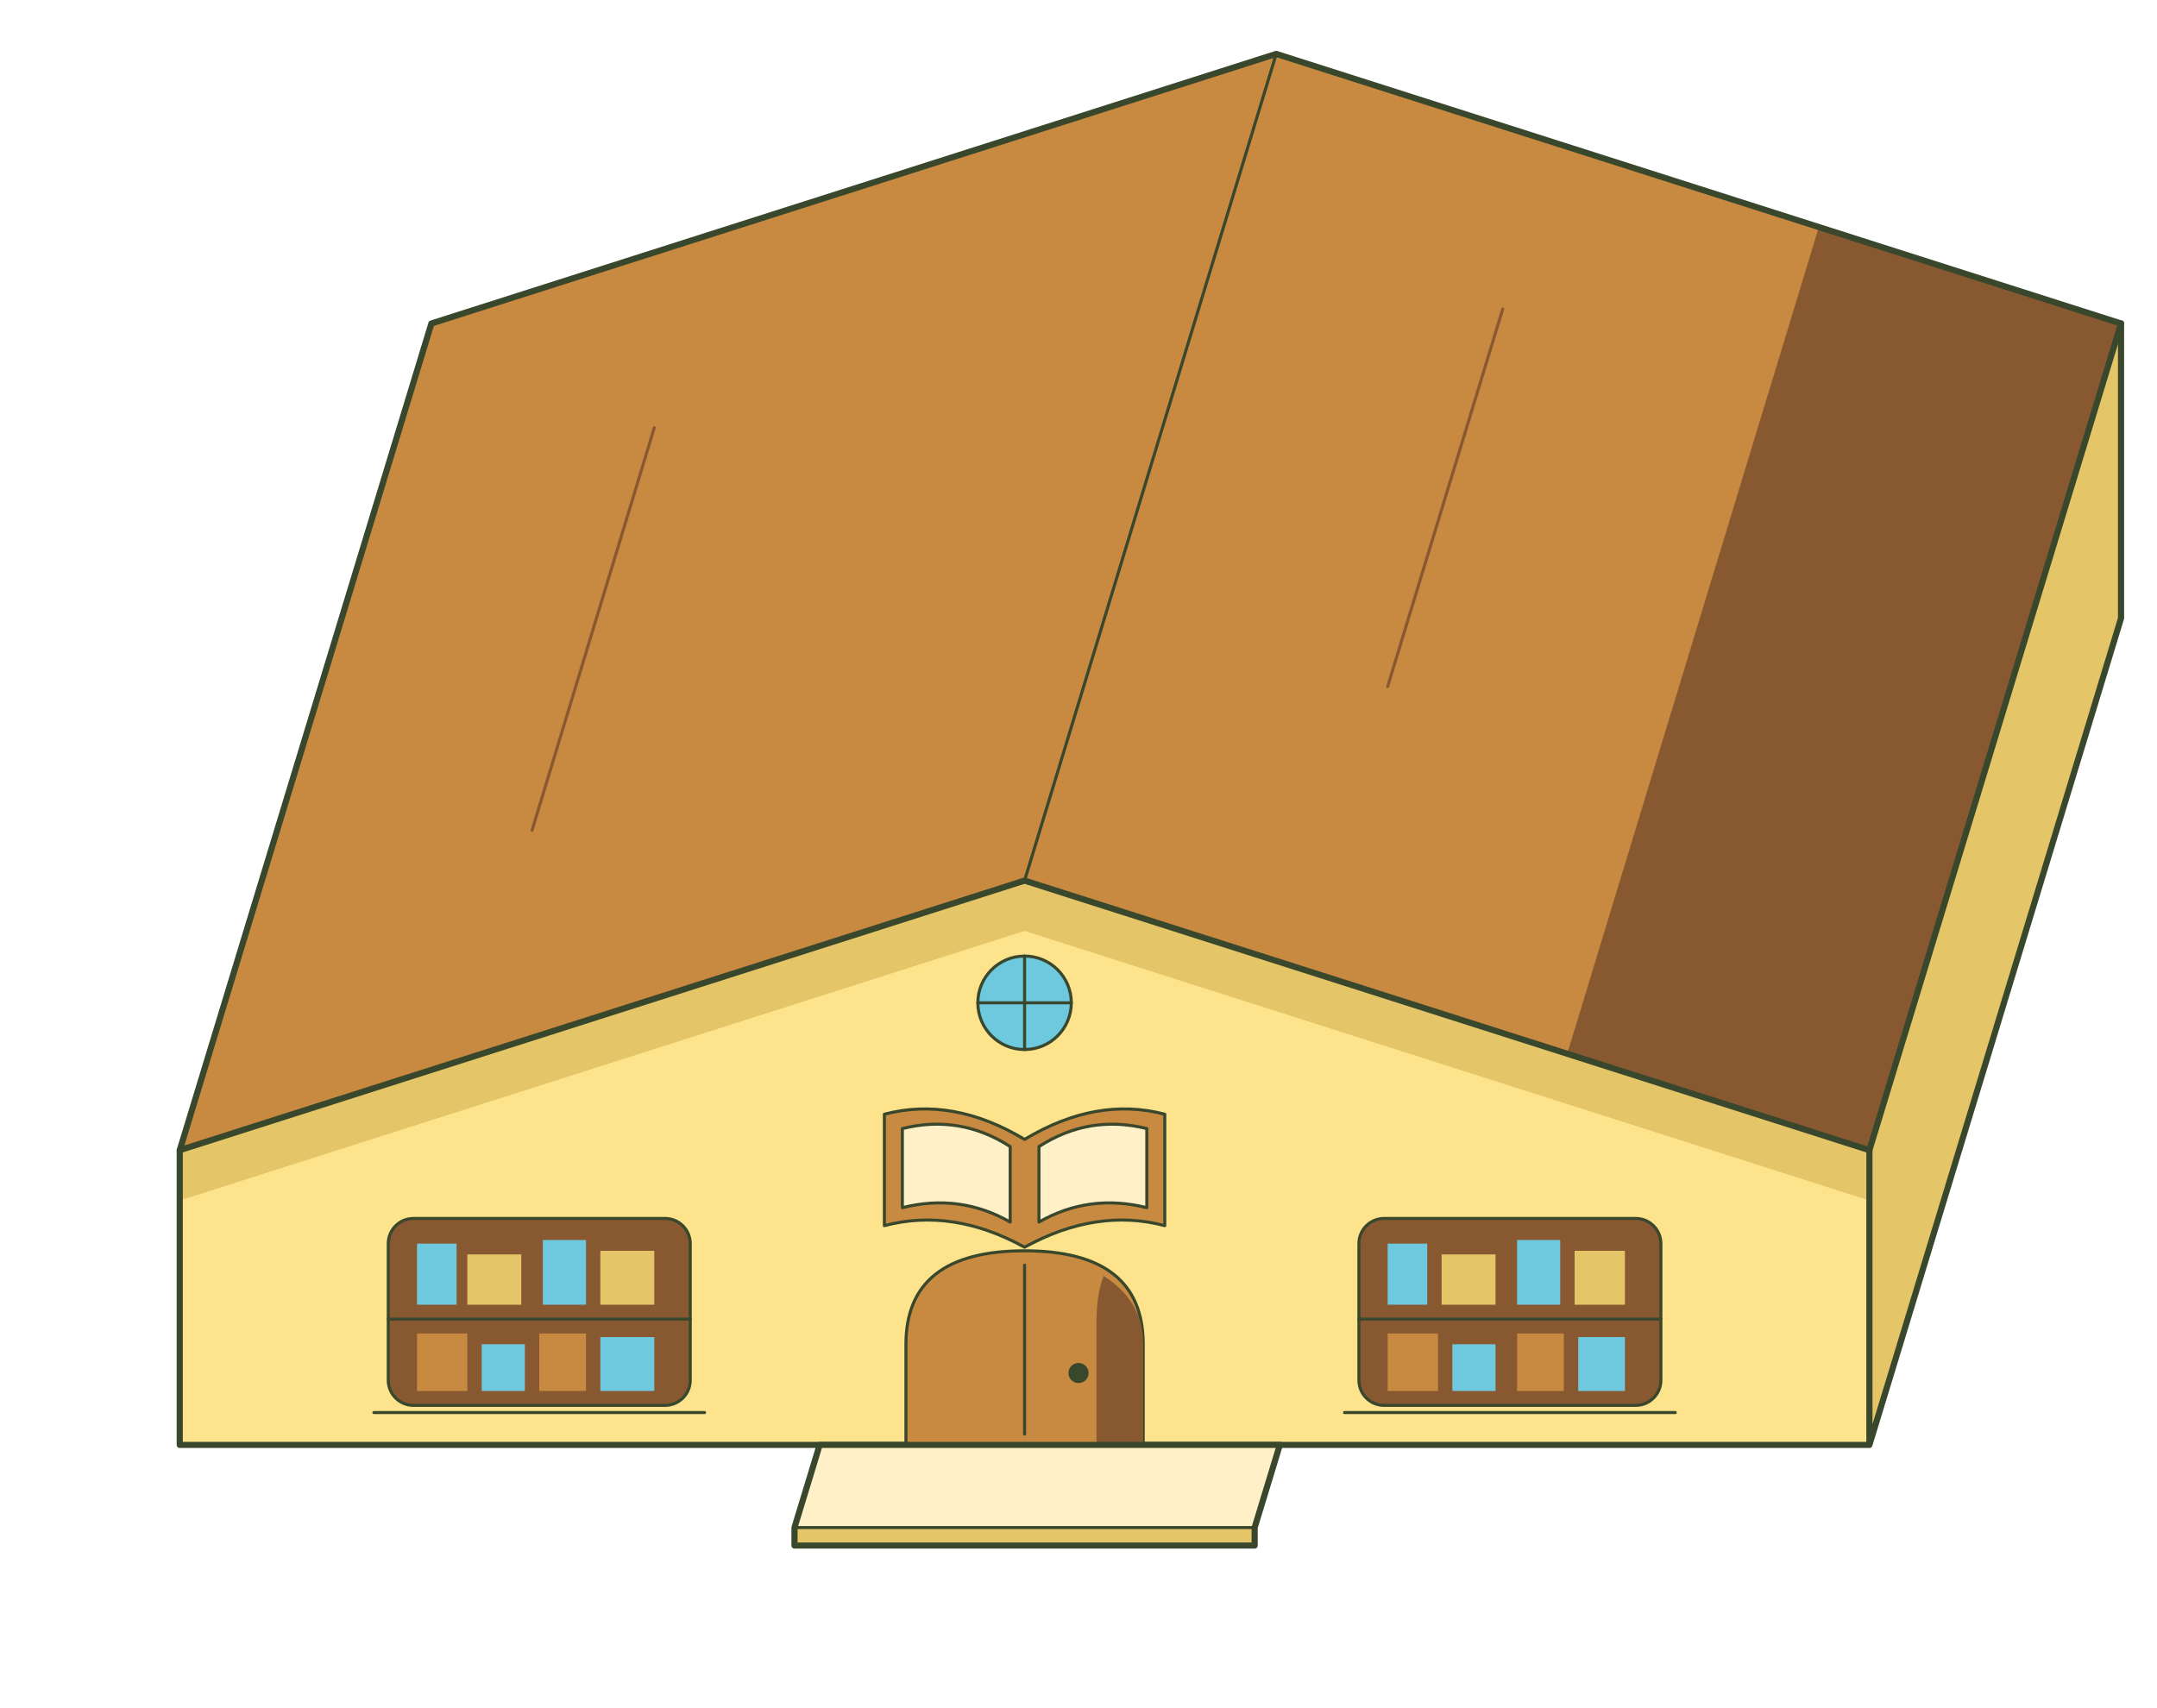
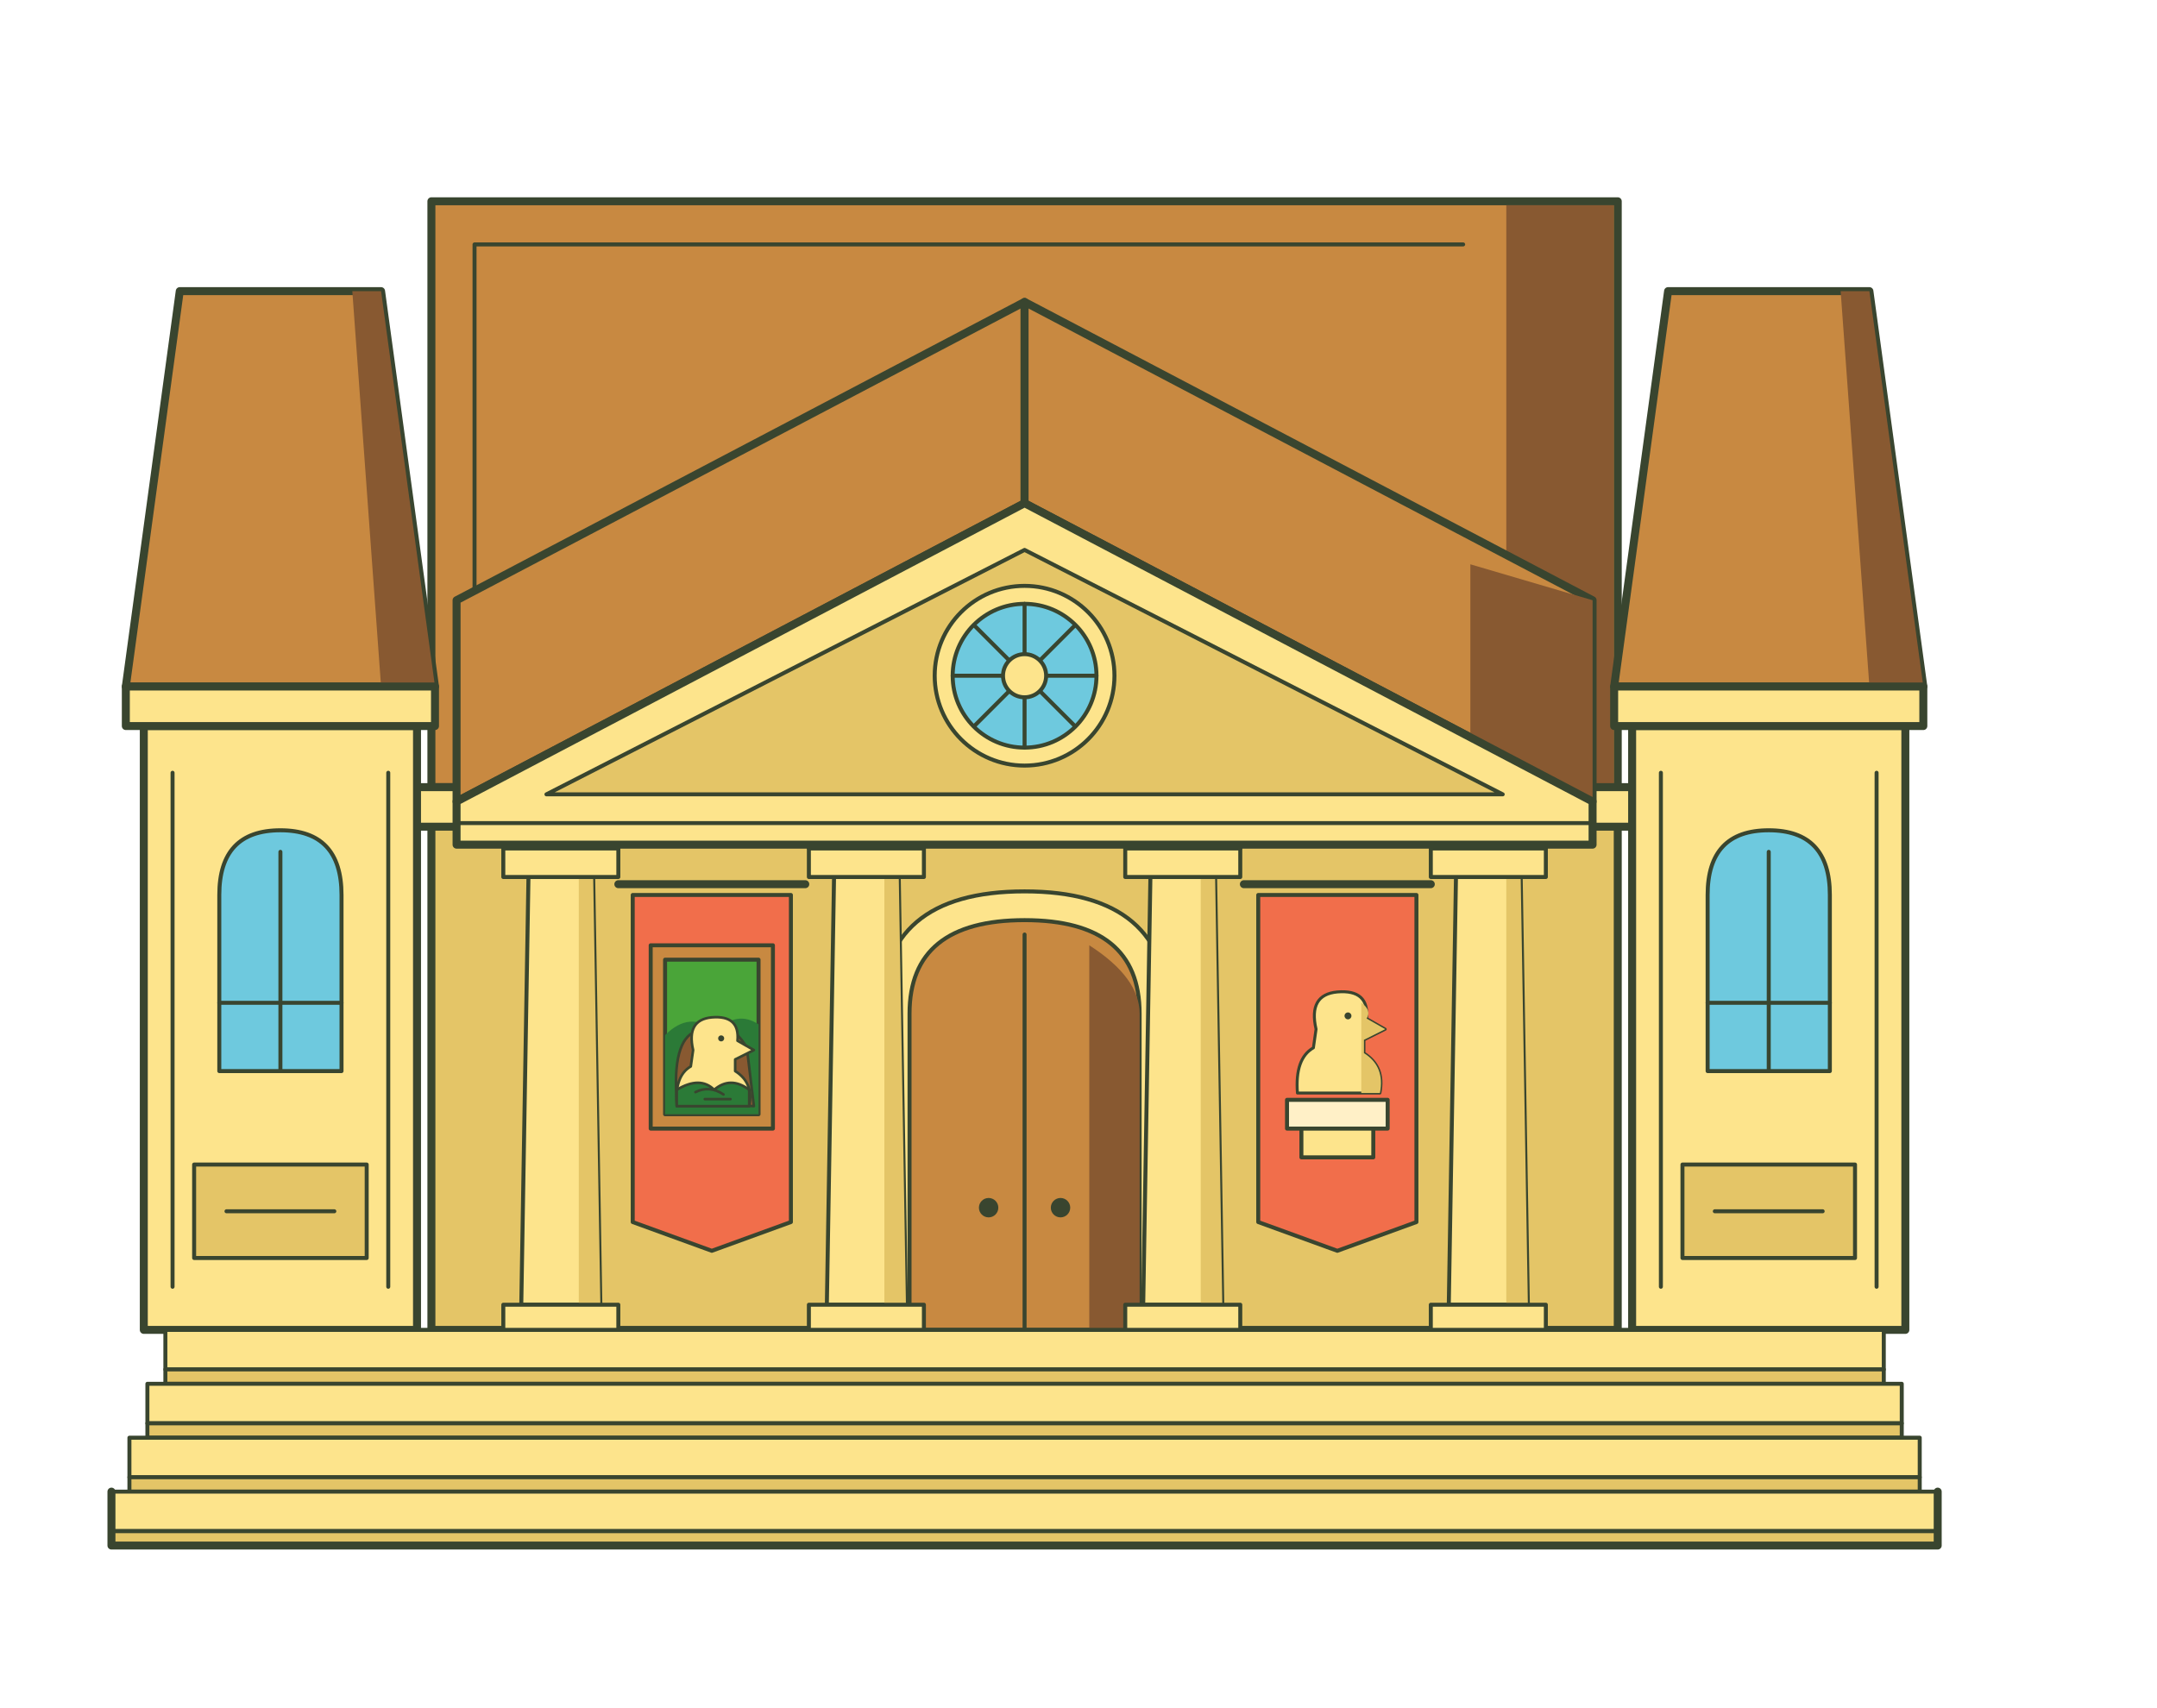
<svg xmlns="http://www.w3.org/2000/svg" width="600" height="475" viewBox="-285 -430 600 475">
-   <g stroke="#39472D" stroke-linecap="round" stroke-linejoin="round">
-     <g id="building">
-       <path d="M-235 -110H235L305 -340H-165Z" fill="#FDE48C" stroke="none" />
-       <path d="M235 -110 305 -340V-258L235 -28Z" fill="#E4C567" stroke="none" />
-       <path d="M-235 -110 0 -185 235 -110V-28H-235Z" fill="#FDE48C" stroke="none" />
-       <path d="M-235 -110 0 -185 235 -110V-96L0 -171 -235 -96Z" fill="#E4C567" stroke="none" />
-       <path d="M-235 -110V-28H235L305 -258V-340M235 -110V-28" fill="none" stroke-width="1.71" />
+   <g stroke="#39452F" stroke-width="2.22" stroke-linecap="round" stroke-linejoin="round">
+     <rect x="-165" y="-211" width="330" height="151" rx="0" fill="#E4C567" stroke="#39452F" stroke-width="2.22" />
+     <rect x="-165" y="-374" width="330" height="163" rx="0" fill="#C88941" stroke="#39452F" stroke-width="2.22" />
+     <rect x="134" y="-372.89" width="29.89" height="161.89" rx="0" fill="#885931" stroke="none" stroke-width="0" />
+     <path d="M-153 -362H122M-153 -362V-224" fill="none" stroke="#39452F" stroke-width="1.11" />
+     <rect x="-170" y="-211" width="340" height="11" rx="0" fill="#FDE48C" stroke="#39452F" stroke-width="2.22" />
+     <rect x="-245" y="-228" width="76" height="168" rx="0" fill="#FDE48C" stroke="#39452F" stroke-width="2.22" />
+     <path d="M-250 -239H-164L-179 -349H-235Z" fill="#C88941" stroke="#39452F" stroke-width="2.22" />
+     <path d="M-187 -349H-179L-164 -239H-179Z" fill="#885931" stroke="none" stroke-width="0" />
+     <rect x="-250" y="-239" width="86" height="11" rx="0" fill="#FDE48C" stroke="#39452F" stroke-width="2.22" />
+     <path d="M-237 -215V-72M-177 -215V-72" fill="none" stroke="#39452F" stroke-width="1.11" />
+     <path d="M-224.0 -132V-181Q-224.0 -199 -207 -199Q-190.0 -199 -190.0 -181V-132Z" fill="#6EC9DE" stroke="#39452F" stroke-width="1.11" />
+     <path d="M-207 -193V-132M-224.0 -151H-190.0" fill="none" stroke="#39452F" stroke-width="1.11" />
+     <rect x="-231" y="-106" width="48" height="26" rx="0" fill="#E4C567" stroke="#39452F" stroke-width="1.11" />
+     <path d="M-222 -93H-192" fill="none" stroke="#39452F" stroke-width="1.11" />
+     <rect x="169" y="-228" width="76" height="168" rx="0" fill="#FDE48C" stroke="#39452F" stroke-width="2.22" />
+     <path d="M164 -239H250L235 -349H179Z" fill="#C88941" stroke="#39452F" stroke-width="2.22" />
+     <path d="M227 -349H235L250 -239H235Z" fill="#885931" stroke="none" stroke-width="0" />
+     <rect x="164" y="-239" width="86" height="11" rx="0" fill="#FDE48C" stroke="#39452F" stroke-width="2.22" />
+     <path d="M177 -215V-72M237 -215V-72" fill="none" stroke="#39452F" stroke-width="1.11" />
+     <path d="M190.0 -132V-181Q190.0 -199 207 -199Q224.0 -199 224.0 -181V-132Z" fill="#6EC9DE" stroke="#39452F" stroke-width="1.11" />
+     <path d="M207 -193V-132M190.0 -151H224.0" fill="none" stroke="#39452F" stroke-width="1.11" />
+     <rect x="183" y="-106" width="48" height="26" rx="0" fill="#E4C567" stroke="#39452F" stroke-width="1.11" />
+     <path d="M192 -93H222" fill="none" stroke="#39452F" stroke-width="1.11" />
+     <path d="M-40.0 -60V-148Q-40.0 -182 0 -182Q40.0 -182 40.0 -148V-60Z" fill="#FDE48C" stroke="#39452F" stroke-width="1.11" />
+     <path d="M-32.0 -60V-148Q-32.0 -174 0 -174Q32.0 -174 32.0 -148V-60Z" fill="#C88941" stroke="#39452F" stroke-width="1.11" />
+     <path d="M18.0 -167Q32.0 -158 32.0 -148V-60H18.0Z" fill="#885931" stroke="none" stroke-width="0" />
+     <path d="M0 -170V-60" fill="none" stroke="#39452F" stroke-width="1.11" />
+     <ellipse cx="-10" cy="-94" rx="2.7" ry="2.7" fill="#39452F" stroke="none" stroke-width="0" />
+     <ellipse cx="10" cy="-94" rx="2.7" ry="2.7" fill="#39452F" stroke="none" stroke-width="0" />
+     <g transform="translate(-87 -181)">
+       <path d="M-22.0 0H22.0V91L0 99L-22.0 91Z" fill="#F16E4B" stroke="#39452F" stroke-width="1.11" />
+       <path d="M-26.0 -3H26.0" fill="none" stroke="#39452F" stroke-width="2.22" />
+       <rect x="-17" y="14" width="34" height="51" rx="0" fill="#C88941" stroke="#39452F" stroke-width="1.11" />
+       <rect x="-13" y="18" width="26" height="43" rx="0" fill="#4AA539" stroke="#39452F" stroke-width="1.11" />
+       <path d="M-13 39Q-6 32 1 38Q7 32 13 36V61H-13Z" fill="#2B7A37" stroke="none" stroke-width="0" />
+       <g transform="translate(0 49)">
+         <g transform="scale(0.65)">
+           <path d="M-15 13Q-17 -13 -7 -17Q7 -24 15 -10L18 15Z" fill="#885931" stroke="#39452F" stroke-width="1.11" />
+           <path d="M-15 15Q-16 2 -9 -2L-8 -9Q-11 -22 0 -23Q12 -24 11 -13L18 -9L10 -5V0Q18 5 16 15Z" fill="#FDE48C" stroke="#39452F" stroke-width="1.11" />
+           <path d="M-15 15V8Q-5 2 1 8Q8 2 16 8V15Z" fill="#2B7A37" stroke="#39452F" stroke-width="1.11" />
+           <path d="M-7 9Q-1 6 5 10M-3 12H8" fill="none" stroke="#39452F" stroke-width="1.11" />
+           <ellipse cx="4" cy="-14" rx="1.3" ry="1.3" fill="#39452F" stroke="none" stroke-width="0" />
+         </g>
+       </g>
    </g>
-     <g id="roof">
-       <path d="M-235 -110 -165 -340 70 -415 305 -340 235 -110 0 -185Z" fill="#C88941" stroke="none" />
-       <path d="M151 -137 221 -367 305 -340 235 -110Z" fill="#885931" stroke="none" />
-       <path d="M-235 -110 -165 -340 70 -415 305 -340 235 -110 0 -185Z" fill="none" stroke-width="1.71" />
-       <path d="M0 -185 70 -415" fill="none" stroke-width="0.85" />
-       <path d="M-137 -199 -103 -311M101 -239 133 -344" fill="none" stroke="#885931" stroke-width="0.85" />
+     <g transform="translate(87 -181)">
+       <path d="M-22.0 0H22.0V91L0 99L-22.0 91Z" fill="#F16E4B" stroke="#39452F" stroke-width="1.11" />
+       <path d="M-26.0 -3H26.0" fill="none" stroke="#39452F" stroke-width="2.22" />
+       <g transform="translate(0 44)">
+         <g transform="scale(0.74)">
+           <path d="M-15 15Q-16 2 -9 -2L-8 -9Q-11 -22 0 -23Q12 -24 11 -13L18 -9L10 -5V0Q18 5 16 15Z" fill="#FDE48C" stroke="#39452F" stroke-width="1.11" />
+           <path d="M9 -19Q13 -16 11 -13L18 -9L10 -5V0Q18 5 16 15H9Z" fill="#E4C567" stroke="none" stroke-width="0" />
+           <ellipse cx="4" cy="-14" rx="1.3" ry="1.3" fill="#39452F" stroke="none" stroke-width="0" />
+         </g>
+       </g>
+       <rect x="-14" y="57" width="28" height="8" rx="0" fill="#FFF0C7" stroke="#39452F" stroke-width="1.11" />
+       <rect x="-10" y="65" width="20" height="8" rx="0" fill="#FDE48C" stroke="#39452F" stroke-width="1.11" />
    </g>
-     <g id="gable" stroke-width="0.85">
-       <circle cx="0" cy="-151" r="13" fill="#6EC9DE" />
-       <path d="M0 -164V-138M-13 -151H13" fill="none" />
-       <path d="M-39 -120Q-20 -125 0 -113Q20 -125 39 -120V-89Q20 -94 0 -83Q-20 -94 -39 -89Z" fill="#C88941" />
-       <path d="M-34 -116Q-18 -120 -4 -111V-90Q-18 -98 -34 -94Z" fill="#FFF0C7" />
-       <path d="M4 -111Q18 -120 34 -116V-94Q18 -98 4 -90Z" fill="#FFF0C7" />
-     </g>
-     <g id="shelf-windows" stroke-width="0.85">
-       <rect x="-177" y="-91" width="84" height="52" rx="7" fill="#885931" />
-       <rect x="93" y="-91" width="84" height="52" rx="7" fill="#885931" />
-       <g stroke="none">
-         <path d="M-169 -84H-158V-67H-169Z M-134 -85H-122V-67H-134Z M101 -84H112V-67H101Z M137 -85H149V-67H137Z" fill="#6EC9DE" />
-         <path d="M-155 -81H-140V-67H-155Z M-118 -82H-103V-67H-118Z M116 -81H131V-67H116Z M153 -82H167V-67H153Z" fill="#E4C567" />
-         <path d="M-169 -59H-155V-43H-169Z M-135 -59H-122V-43H-135Z M101 -59H115V-43H101Z M137 -59H150V-43H137Z" fill="#C88941" />
-         <path d="M-151 -56H-139V-43H-151Z M-118 -58H-103V-43H-118Z M119 -56H131V-43H119Z M154 -58H167V-43H154Z" fill="#6EC9DE" />
-       </g>
-       <path d="M-177 -63H-93M93 -63H177" fill="none" />
-       <path d="M-181 -37H-89M89 -37H181" fill="none" />
-     </g>
-     <g id="door" stroke-width="0.85">
-       <path d="M-33 -28V-56Q-33 -82 0 -82Q33 -82 33 -56V-28Z" fill="#C88941" />
-       <path d="M22 -75Q33 -68 33 -56V-28H20V-62Q20 -70 22 -75Z" fill="#885931" stroke="none" />
-       <path d="M0 -78V-31" fill="none" />
-       <circle cx="15" cy="-48" r="2.8" fill="#39472D" stroke="none" />
-     </g>
-     <g id="doorstep">
-       <path d="M-64 -5H64V0H-64Z" fill="#E4C567" stroke="none" />
-       <path d="M-64 -5 -57 -28H71L64 -5Z" fill="#FFF0C7" stroke="none" />
-       <path d="M-57 -28H71L64 -5V0H-64V-5Z" fill="none" stroke-width="1.71" />
-       <path d="M-64 -5H64" fill="none" stroke-width="0.85" />
-     </g>
+     <rect x="-239" y="-60.0" width="478" height="11.0" rx="0" fill="#FDE48C" stroke="#39452F" stroke-width="1.11" />
+     <rect x="-239" y="-49.0" width="478" height="4" rx="0" fill="#E4C567" stroke="#39452F" stroke-width="1.11" />
+     <rect x="-244" y="-45.0" width="488" height="11.0" rx="0" fill="#FDE48C" stroke="#39452F" stroke-width="1.11" />
+     <rect x="-244" y="-34.0" width="488" height="4" rx="0" fill="#E4C567" stroke="#39452F" stroke-width="1.11" />
+     <rect x="-249" y="-30.0" width="498" height="11.0" rx="0" fill="#FDE48C" stroke="#39452F" stroke-width="1.11" />
+     <rect x="-249" y="-19.0" width="498" height="4" rx="0" fill="#E4C567" stroke="#39452F" stroke-width="1.11" />
+     <rect x="-254" y="-15.0" width="508" height="11.0" rx="0" fill="#FDE48C" stroke="#39452F" stroke-width="1.11" />
+     <rect x="-254" y="-4.0" width="508" height="4" rx="0" fill="#E4C567" stroke="#39452F" stroke-width="1.11" />
+     <path d="M-254 -15.0V0H254V-15.0" fill="none" stroke="#39452F" stroke-width="2.22" />
+     <path d="M-140.0 -67L-138.0 -186H-120.0L-118.0 -67Z" fill="#FDE48C" stroke="#39452F" stroke-width="1.11" />
+     <path d="M-124.0 -186H-120.0L-118.0 -67H-124.0Z" fill="#E4C567" stroke="none" stroke-width="0" />
+     <rect x="-145.0" y="-67" width="32" height="7" rx="0" fill="#FDE48C" stroke="#39452F" stroke-width="1.11" />
+     <rect x="-145.0" y="-194" width="32" height="8" rx="0" fill="#FDE48C" stroke="#39452F" stroke-width="1.11" />
+     <rect x="-145.0" y="-198" width="32" height="4" rx="0" fill="#FFF0C7" stroke="#39452F" stroke-width="1.11" />
+     <path d="M-55.0 -67L-53.0 -186H-35.0L-33.0 -67Z" fill="#FDE48C" stroke="#39452F" stroke-width="1.11" />
+     <path d="M-39.0 -186H-35.0L-33.0 -67H-39.0Z" fill="#E4C567" stroke="none" stroke-width="0" />
+     <rect x="-60.0" y="-67" width="32" height="7" rx="0" fill="#FDE48C" stroke="#39452F" stroke-width="1.11" />
+     <rect x="-60.0" y="-194" width="32" height="8" rx="0" fill="#FDE48C" stroke="#39452F" stroke-width="1.11" />
+     <rect x="-60.0" y="-198" width="32" height="4" rx="0" fill="#FFF0C7" stroke="#39452F" stroke-width="1.11" />
+     <path d="M33.0 -67L35.0 -186H53.0L55.0 -67Z" fill="#FDE48C" stroke="#39452F" stroke-width="1.11" />
+     <path d="M49.0 -186H53.0L55.0 -67H49.0Z" fill="#E4C567" stroke="none" stroke-width="0" />
+     <rect x="28.0" y="-67" width="32" height="7" rx="0" fill="#FDE48C" stroke="#39452F" stroke-width="1.11" />
+     <rect x="28.0" y="-194" width="32" height="8" rx="0" fill="#FDE48C" stroke="#39452F" stroke-width="1.11" />
+     <rect x="28.0" y="-198" width="32" height="4" rx="0" fill="#FFF0C7" stroke="#39452F" stroke-width="1.11" />
+     <path d="M118.0 -67L120.0 -186H138.0L140.0 -67Z" fill="#FDE48C" stroke="#39452F" stroke-width="1.11" />
+     <path d="M134.0 -186H138.0L140.0 -67H134.0Z" fill="#E4C567" stroke="none" stroke-width="0" />
+     <rect x="113.0" y="-67" width="32" height="7" rx="0" fill="#FDE48C" stroke="#39452F" stroke-width="1.11" />
+     <rect x="113.0" y="-194" width="32" height="8" rx="0" fill="#FDE48C" stroke="#39452F" stroke-width="1.11" />
+     <rect x="113.0" y="-198" width="32" height="4" rx="0" fill="#FFF0C7" stroke="#39452F" stroke-width="1.11" />
+     <path d="M-158 -263L0 -346V-290L-158 -207Z" fill="#C88941" stroke="#39452F" stroke-width="2.22" />
+     <path d="M0 -346L158 -263V-207L0 -290Z" fill="#C88941" stroke="#39452F" stroke-width="2.22" />
+     <path d="M124 -273L158 -263V-207L124 -217Z" fill="#885931" stroke="none" stroke-width="0" />
+     <path d="M-158 -207L0 -290L158 -207V-195H-158Z" fill="#FDE48C" stroke="#39452F" stroke-width="2.22" />
+     <path d="M-133 -209L0 -277L133 -209Z" fill="#E4C567" stroke="#39452F" stroke-width="1.11" />
+     <path d="M-158 -201H158" fill="none" stroke="#39452F" stroke-width="1.11" />
+     <ellipse cx="0" cy="-242" rx="25" ry="25" fill="#FDE48C" stroke="#39452F" stroke-width="1.11" />
+     <ellipse cx="0" cy="-242" rx="20" ry="20" fill="#6EC9DE" stroke="#39452F" stroke-width="1.11" />
+     <path d="M0 -262V-222M-20 -242H20M-14 -256L14 -228M-14 -228L14 -256" fill="none" stroke="#39452F" stroke-width="1.11" />
+     <ellipse cx="0" cy="-242" rx="6" ry="6" fill="#FDE48C" stroke="#39452F" stroke-width="1.11" />
  </g>
</svg>
